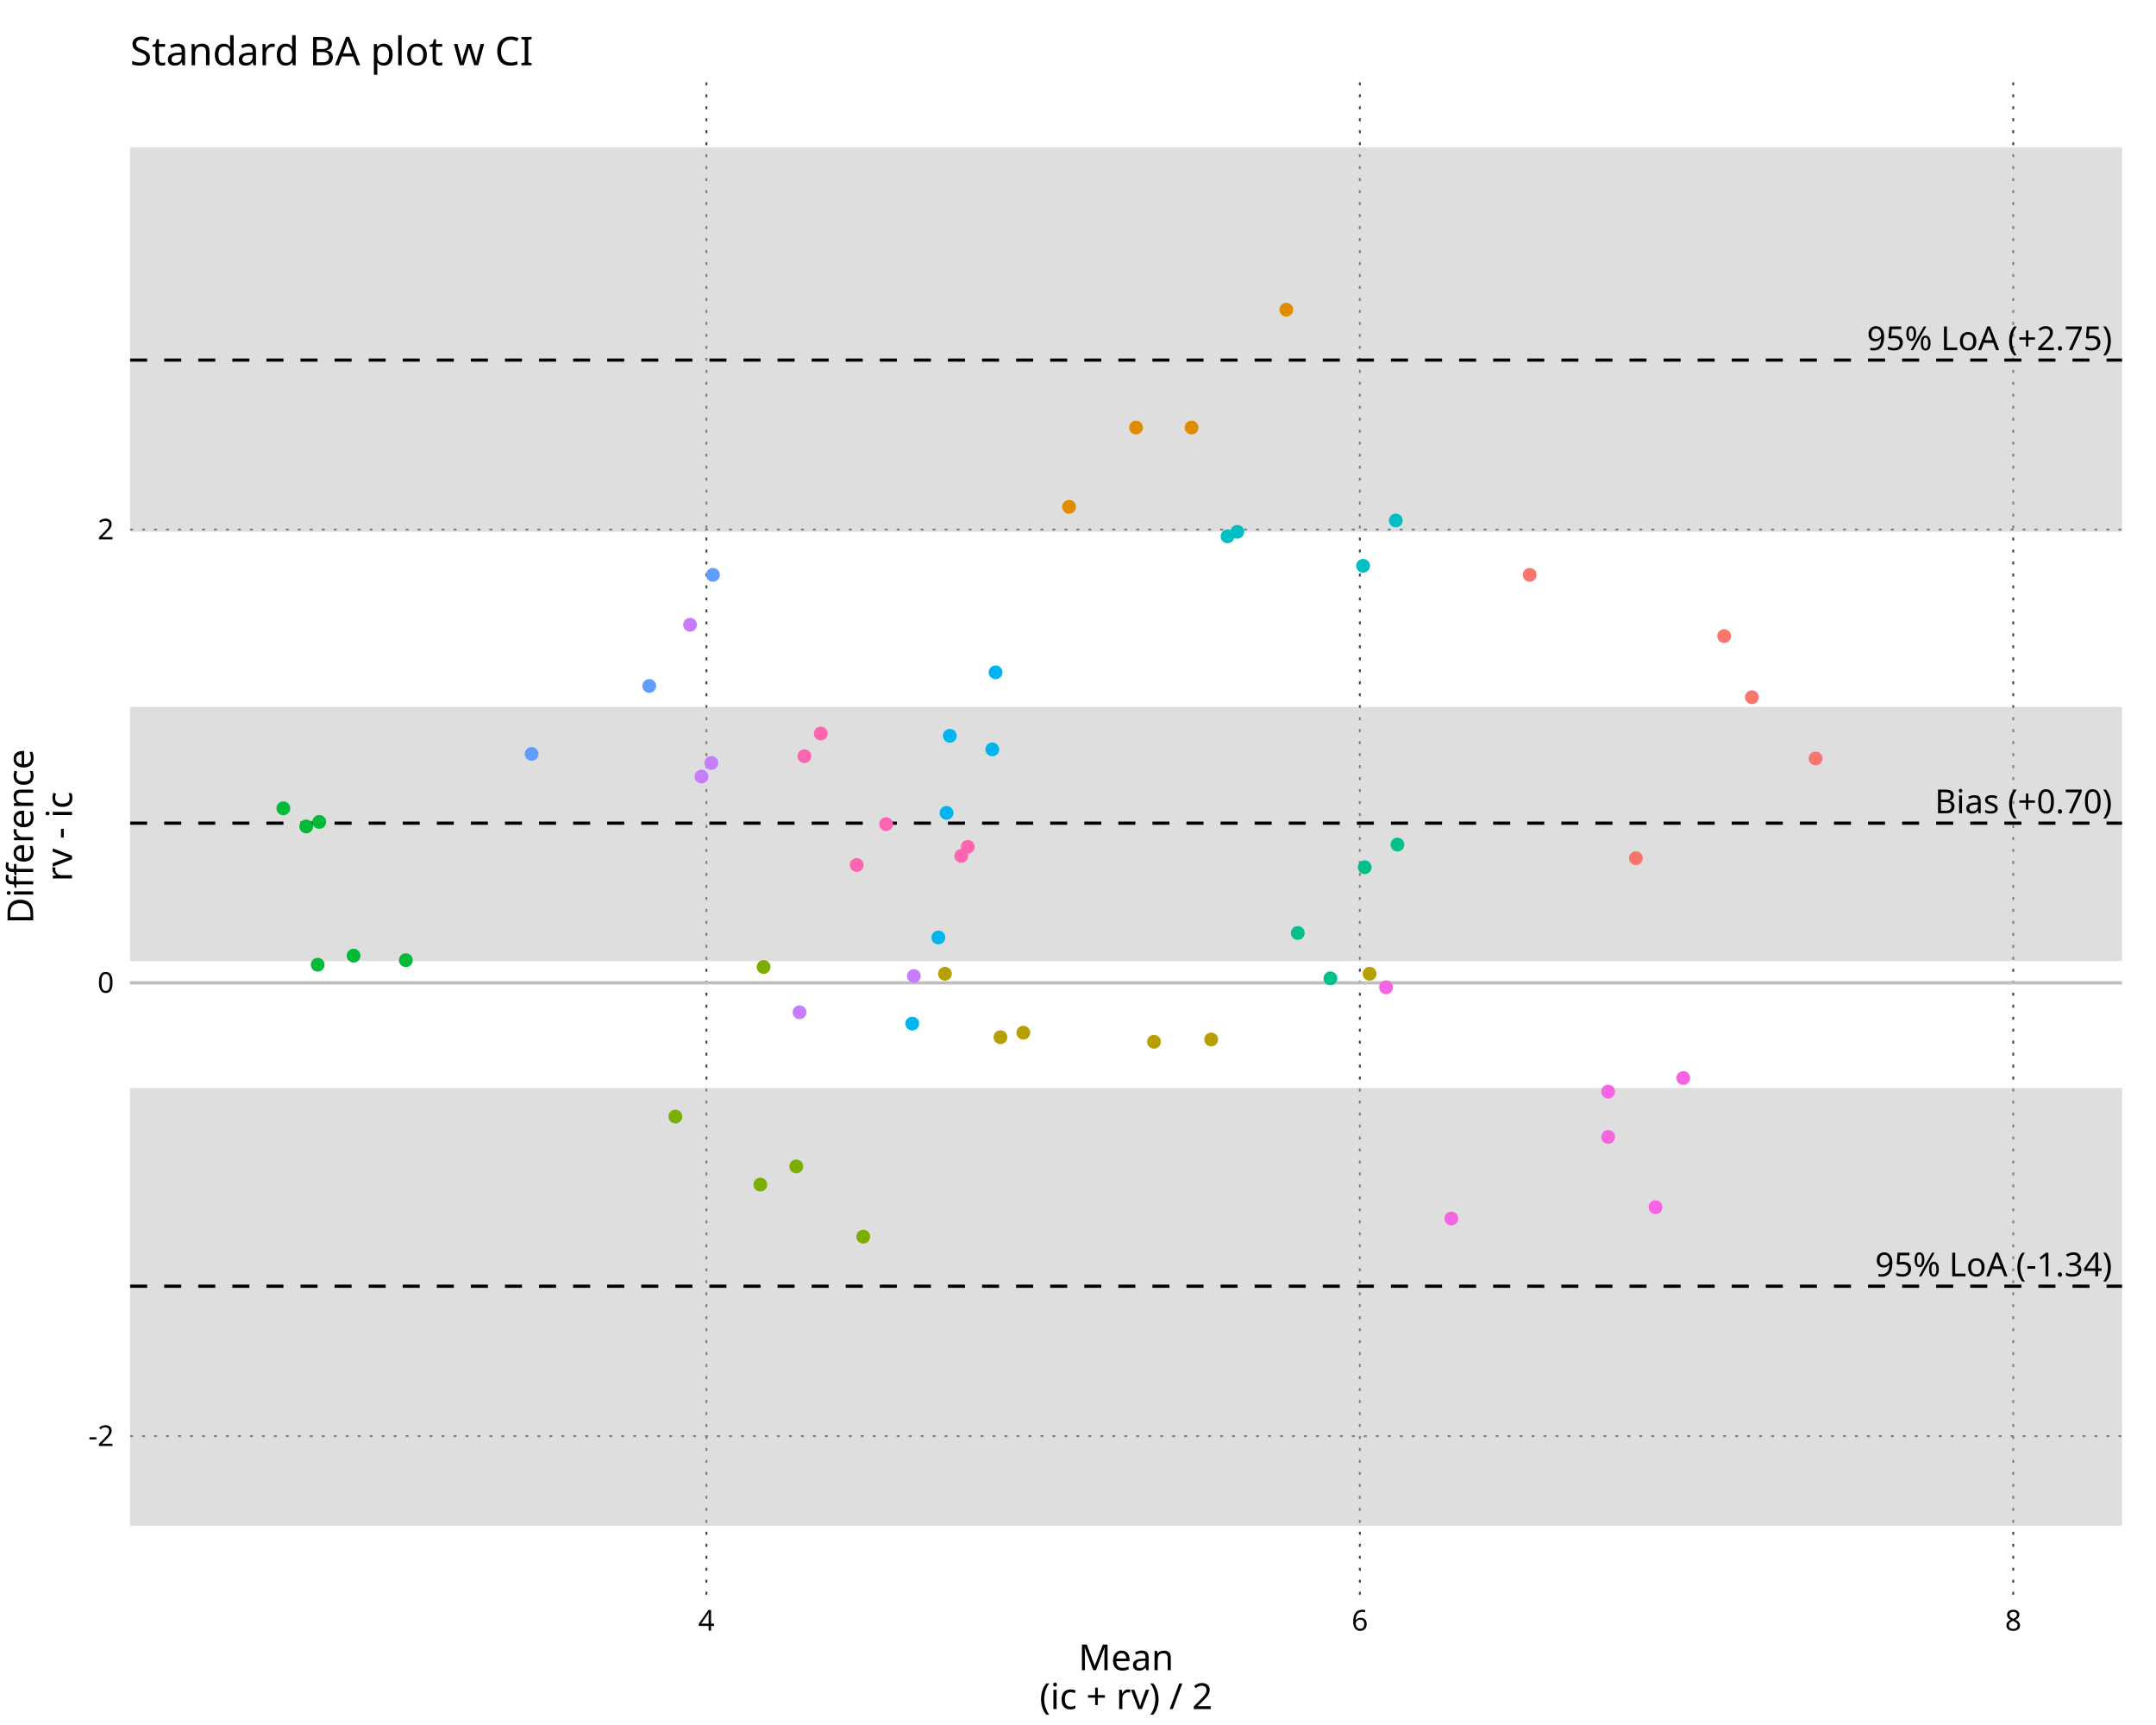
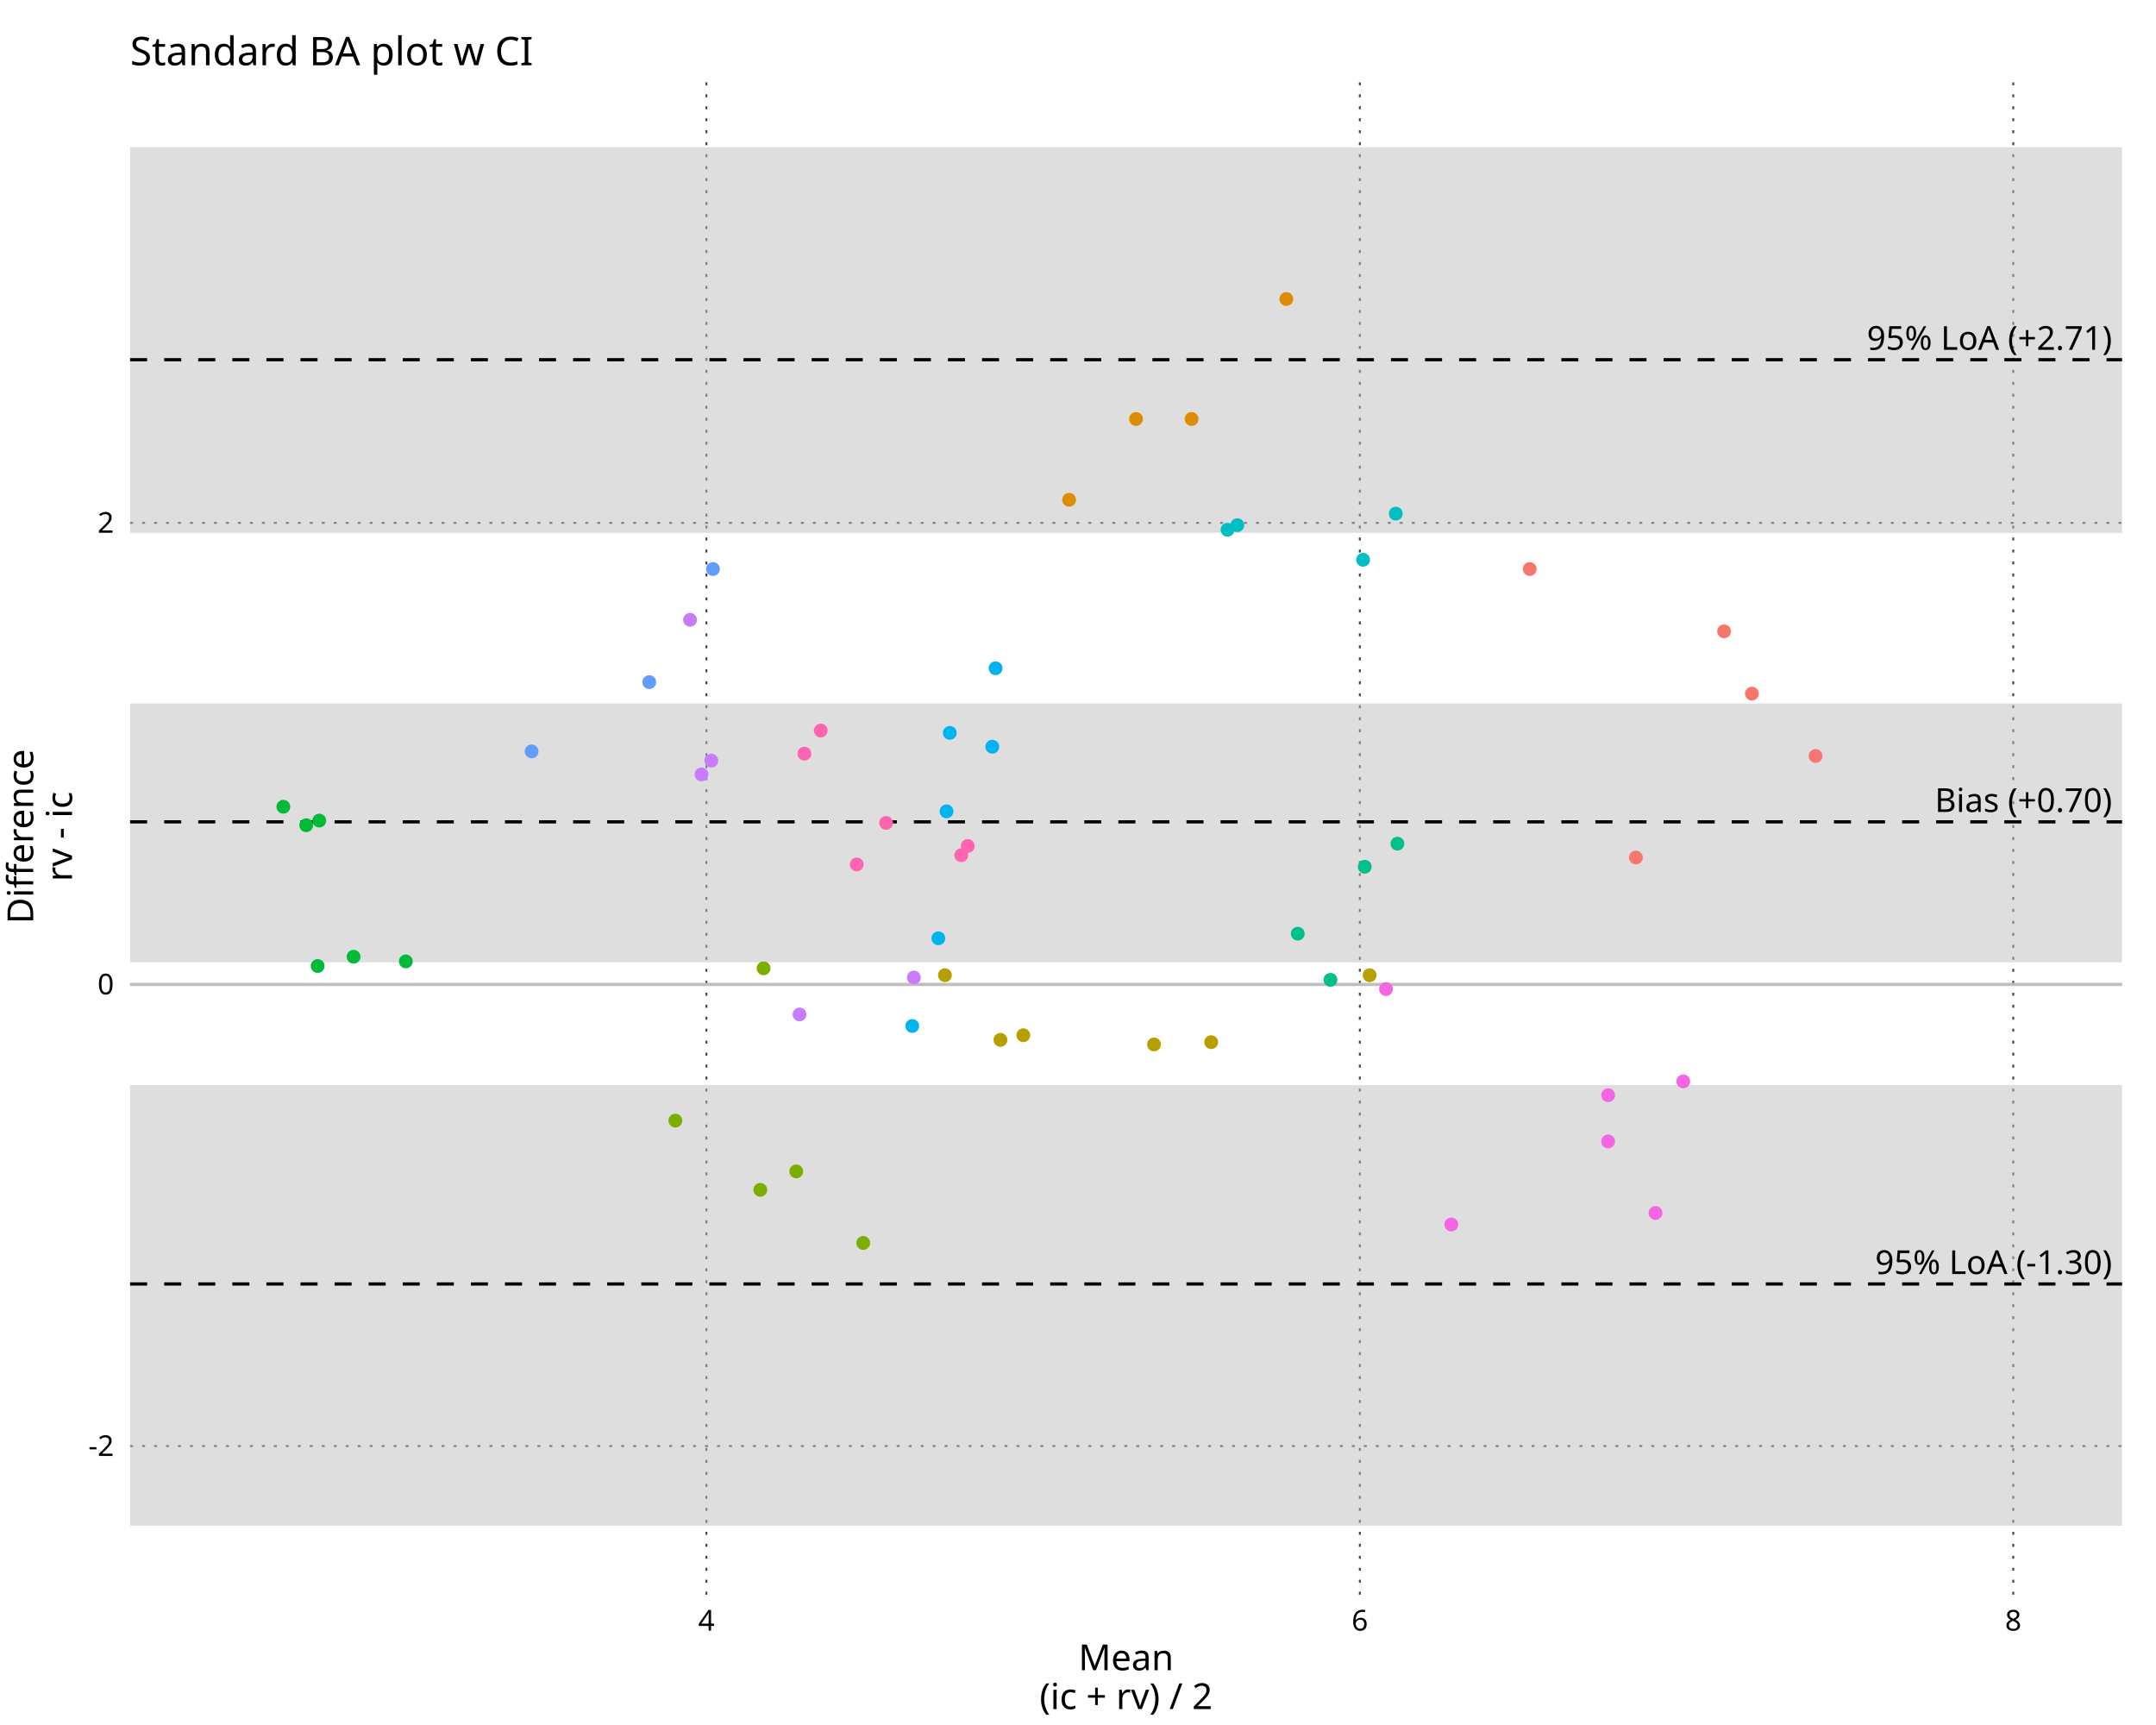
<svg xmlns="http://www.w3.org/2000/svg" class="svglite" data-engine-version="2.0" width="720.00pt" height="576.00pt" viewBox="0 0 720.00 576.00">
  <defs>
    <style type="text/css">
    .svglite line, .svglite polyline, .svglite polygon, .svglite path, .svglite rect, .svglite circle {
      fill: none;
      stroke: #000000;
      stroke-linecap: round;
      stroke-linejoin: round;
      stroke-miterlimit: 10.00;
    }
  </style>
  </defs>
  <rect width="100%" height="100%" style="stroke: none; fill: #FFFFFF;" />
  <defs>
    <clipPath id="cpMC4wMHw3MjAuMDB8MC4wMHw1NzYuMDA=">
      <rect x="0.00" y="0.00" width="720.00" height="576.00" />
    </clipPath>
  </defs>
  <g clip-path="url(#cpMC4wMHw3MjAuMDB8MC4wMHw1NzYuMDA=)">
-     <polyline points="43.45,479.54 708.66,479.54 " style="stroke-width: 0.64; stroke: #454545; stroke-dasharray: 1.00,3.00; stroke-linecap: butt;" />
-     <polyline points="43.45,328.18 708.66,328.18 " style="stroke-width: 0.64; stroke: #454545; stroke-dasharray: 1.00,3.00; stroke-linecap: butt;" />
-     <polyline points="43.45,176.82 708.66,176.82 " style="stroke-width: 0.64; stroke: #454545; stroke-dasharray: 1.00,3.00; stroke-linecap: butt;" />
+     <polyline points="43.45,482.85 708.66,482.85 " style="stroke-width: 0.64; stroke: #454545; stroke-dasharray: 1.00,3.00; stroke-linecap: butt;" />
+     <polyline points="43.45,328.72 708.66,328.72 " style="stroke-width: 0.64; stroke: #454545; stroke-dasharray: 1.00,3.00; stroke-linecap: butt;" />
+     <polyline points="43.45,174.59 708.66,174.59 " style="stroke-width: 0.64; stroke: #454545; stroke-dasharray: 1.00,3.00; stroke-linecap: butt;" />
    <polyline points="235.91,532.49 235.91,26.15 " style="stroke-width: 0.64; stroke: #454545; stroke-dasharray: 1.00,3.00; stroke-linecap: butt;" />
    <polyline points="454.12,532.49 454.12,26.15 " style="stroke-width: 0.64; stroke: #454545; stroke-dasharray: 1.00,3.00; stroke-linecap: butt;" />
    <polyline points="672.33,532.49 672.33,26.15 " style="stroke-width: 0.64; stroke: #454545; stroke-dasharray: 1.00,3.00; stroke-linecap: butt;" />
-     <line x1="43.45" y1="328.18" x2="708.66" y2="328.18" style="stroke-width: 1.07; stroke: #BEBEBE; stroke-linecap: butt;" />
-     <rect x="43.45" y="236.05" width="665.21" height="84.87" style="stroke-width: 1.07; stroke: none; stroke-linecap: butt; stroke-linejoin: miter; fill: #BEBEBE; fill-opacity: 0.50;" />
-     <rect x="43.45" y="363.29" width="665.21" height="146.18" style="stroke-width: 1.07; stroke: none; stroke-linecap: butt; stroke-linejoin: miter; fill: #BEBEBE; fill-opacity: 0.50;" />
-     <rect x="43.45" y="49.17" width="665.21" height="128.40" style="stroke-width: 1.07; stroke: none; stroke-linecap: butt; stroke-linejoin: miter; fill: #BEBEBE; fill-opacity: 0.50;" />
-     <line x1="43.45" y1="274.86" x2="708.66" y2="274.86" style="stroke-width: 1.07; stroke-dasharray: 5.69,5.69; stroke-linecap: butt;" />
-     <line x1="43.45" y1="429.49" x2="708.66" y2="429.49" style="stroke-width: 1.07; stroke-dasharray: 5.69,5.69; stroke-linecap: butt;" />
-     <line x1="43.45" y1="120.24" x2="708.66" y2="120.24" style="stroke-width: 1.07; stroke-dasharray: 5.69,5.69; stroke-linecap: butt;" />
-     <polygon points="644.19,274.86 706.67,274.86 706.59,274.86 706.91,274.85 707.23,274.78 707.53,274.67 707.80,274.51 708.05,274.31 708.26,274.07 708.43,273.80 708.56,273.50 708.64,273.19 708.66,272.88 708.66,272.88 708.66,262.63 708.66,262.63 708.64,262.31 708.56,262.00 708.43,261.70 708.26,261.43 708.05,261.20 707.80,260.99 707.53,260.83 707.23,260.72 706.91,260.66 706.67,260.64 644.19,260.64 644.42,260.66 644.11,260.64 643.79,260.68 643.48,260.77 643.19,260.91 642.93,261.09 642.70,261.31 642.51,261.57 642.36,261.85 642.26,262.15 642.20,262.47 642.20,262.63 642.20,272.88 642.20,272.72 642.20,273.04 642.26,273.35 642.36,273.65 642.51,273.94 642.70,274.19 642.93,274.41 643.19,274.60 643.48,274.73 643.79,274.82 644.11,274.86 " style="stroke-width: nan; stroke: none; fill: none;" />
-     <text x="705.35" y="271.55" text-anchor="end" style="font-size: 11.04px; font-family: sans;" textLength="59.84px" lengthAdjust="spacingAndGlyphs">Bias (+0.70)</text>
-     <polygon points="623.63,429.49 706.67,429.49 706.59,429.49 706.91,429.47 707.23,429.41 707.53,429.30 707.80,429.14 708.05,428.93 708.26,428.69 708.43,428.42 708.56,428.13 708.64,427.82 708.66,427.50 708.66,427.50 708.66,417.25 708.66,417.25 708.64,416.94 708.56,416.62 708.43,416.33 708.26,416.06 708.05,415.82 707.80,415.62 707.53,415.46 707.23,415.35 706.91,415.28 706.67,415.27 623.63,415.27 623.87,415.28 623.55,415.27 623.23,415.31 622.93,415.40 622.64,415.53 622.37,415.71 622.14,415.94 621.95,416.19 621.80,416.48 621.70,416.78 621.65,417.09 621.64,417.25 621.64,427.50 621.65,427.34 621.65,427.66 621.70,427.98 621.80,428.28 621.95,428.56 622.14,428.82 622.37,429.04 622.64,429.22 622.93,429.36 623.23,429.45 623.55,429.49 " style="stroke-width: nan; stroke: none; fill: none;" />
-     <text x="705.35" y="426.18" text-anchor="end" style="font-size: 11.04px; font-family: sans;" textLength="80.39px" lengthAdjust="spacingAndGlyphs">95% LoA (-1.34)</text>
-     <polygon points="620.86,120.24 706.67,120.24 706.59,120.24 706.91,120.22 707.23,120.16 707.53,120.04 707.80,119.89 708.05,119.68 708.26,119.44 708.43,119.17 708.56,118.88 708.64,118.57 708.66,118.25 708.66,118.25 708.66,108.00 708.66,108.00 708.64,107.68 708.56,107.37 708.43,107.08 708.26,106.81 708.05,106.57 707.80,106.37 707.53,106.21 707.23,106.09 706.91,106.03 706.67,106.02 620.86,106.02 621.10,106.03 620.78,106.02 620.46,106.06 620.15,106.14 619.86,106.28 619.60,106.46 619.37,106.68 619.18,106.94 619.03,107.22 618.93,107.53 618.88,107.84 618.87,108.00 618.87,118.25 618.88,118.09 618.88,118.41 618.93,118.73 619.03,119.03 619.18,119.31 619.37,119.57 619.60,119.79 619.86,119.97 620.15,120.11 620.46,120.20 620.78,120.24 " style="stroke-width: nan; stroke: none; fill: none;" />
-     <text x="705.35" y="116.92" text-anchor="end" style="font-size: 11.04px; font-family: sans;" textLength="83.17px" lengthAdjust="spacingAndGlyphs">95% LoA (+2.75)</text>
-     <circle cx="585.05" cy="232.82" r="1.95" style="stroke-width: 0.71; stroke: #F8766D; fill: #F8766D;" />
-     <circle cx="510.85" cy="191.96" r="1.95" style="stroke-width: 0.71; stroke: #F8766D; fill: #F8766D;" />
-     <circle cx="606.32" cy="253.26" r="1.95" style="stroke-width: 0.71; stroke: #F8766D; fill: #F8766D;" />
-     <circle cx="546.31" cy="286.56" r="1.95" style="stroke-width: 0.71; stroke: #F8766D; fill: #F8766D;" />
-     <circle cx="575.77" cy="212.39" r="1.95" style="stroke-width: 0.71; stroke: #F8766D; fill: #F8766D;" />
-     <circle cx="357.02" cy="169.25" r="1.95" style="stroke-width: 0.71; stroke: #DE8C00; fill: #DE8C00;" />
-     <circle cx="429.57" cy="103.41" r="1.95" style="stroke-width: 0.71; stroke: #DE8C00; fill: #DE8C00;" />
-     <circle cx="397.93" cy="142.76" r="1.95" style="stroke-width: 0.71; stroke: #DE8C00; fill: #DE8C00;" />
-     <circle cx="379.38" cy="142.76" r="1.95" style="stroke-width: 0.71; stroke: #DE8C00; fill: #DE8C00;" />
-     <circle cx="315.56" cy="325.15" r="1.95" style="stroke-width: 0.71; stroke: #B79F00; fill: #B79F00;" />
-     <circle cx="385.38" cy="347.86" r="1.95" style="stroke-width: 0.71; stroke: #B79F00; fill: #B79F00;" />
-     <circle cx="341.74" cy="344.83" r="1.95" style="stroke-width: 0.71; stroke: #B79F00; fill: #B79F00;" />
-     <circle cx="334.10" cy="346.34" r="1.95" style="stroke-width: 0.71; stroke: #B79F00; fill: #B79F00;" />
-     <circle cx="457.39" cy="325.15" r="1.95" style="stroke-width: 0.71; stroke: #B79F00; fill: #B79F00;" />
-     <circle cx="404.48" cy="347.10" r="1.95" style="stroke-width: 0.71; stroke: #B79F00; fill: #B79F00;" />
-     <circle cx="255.00" cy="322.88" r="1.95" style="stroke-width: 0.71; stroke: #7CAE00; fill: #7CAE00;" />
-     <circle cx="225.55" cy="372.83" r="1.95" style="stroke-width: 0.71; stroke: #7CAE00; fill: #7CAE00;" />
-     <circle cx="253.91" cy="395.54" r="1.95" style="stroke-width: 0.71; stroke: #7CAE00; fill: #7CAE00;" />
-     <circle cx="265.91" cy="389.48" r="1.95" style="stroke-width: 0.71; stroke: #7CAE00; fill: #7CAE00;" />
-     <circle cx="288.28" cy="412.94" r="1.95" style="stroke-width: 0.71; stroke: #7CAE00; fill: #7CAE00;" />
-     <circle cx="135.53" cy="320.61" r="1.95" style="stroke-width: 0.71; stroke: #00BA38; fill: #00BA38;" />
-     <circle cx="118.08" cy="319.10" r="1.95" style="stroke-width: 0.71; stroke: #00BA38; fill: #00BA38;" />
-     <circle cx="106.08" cy="322.13" r="1.95" style="stroke-width: 0.71; stroke: #00BA38; fill: #00BA38;" />
-     <circle cx="106.62" cy="274.45" r="1.95" style="stroke-width: 0.71; stroke: #00BA38; fill: #00BA38;" />
-     <circle cx="94.62" cy="269.91" r="1.95" style="stroke-width: 0.71; stroke: #00BA38; fill: #00BA38;" />
-     <circle cx="102.26" cy="275.96" r="1.95" style="stroke-width: 0.71; stroke: #00BA38; fill: #00BA38;" />
-     <circle cx="444.30" cy="326.67" r="1.95" style="stroke-width: 0.71; stroke: #00C08B; fill: #00C08B;" />
-     <circle cx="466.67" cy="282.02" r="1.95" style="stroke-width: 0.71; stroke: #00C08B; fill: #00C08B;" />
-     <circle cx="433.39" cy="311.53" r="1.95" style="stroke-width: 0.71; stroke: #00C08B; fill: #00C08B;" />
-     <circle cx="455.76" cy="289.58" r="1.95" style="stroke-width: 0.71; stroke: #00C08B; fill: #00C08B;" />
-     <circle cx="466.12" cy="173.79" r="1.95" style="stroke-width: 0.71; stroke: #00BFC4; fill: #00BFC4;" />
-     <circle cx="413.21" cy="177.58" r="1.95" style="stroke-width: 0.71; stroke: #00BFC4; fill: #00BFC4;" />
-     <circle cx="409.93" cy="179.09" r="1.95" style="stroke-width: 0.71; stroke: #00BFC4; fill: #00BFC4;" />
-     <circle cx="455.21" cy="188.93" r="1.95" style="stroke-width: 0.71; stroke: #00BFC4; fill: #00BFC4;" />
-     <circle cx="304.65" cy="341.80" r="1.95" style="stroke-width: 0.71; stroke: #00B4F0; fill: #00B4F0;" />
-     <circle cx="313.37" cy="313.04" r="1.95" style="stroke-width: 0.71; stroke: #00B4F0; fill: #00B4F0;" />
-     <circle cx="316.10" cy="271.42" r="1.95" style="stroke-width: 0.71; stroke: #00B4F0; fill: #00B4F0;" />
-     <circle cx="317.19" cy="245.69" r="1.95" style="stroke-width: 0.71; stroke: #00B4F0; fill: #00B4F0;" />
-     <circle cx="331.38" cy="250.23" r="1.95" style="stroke-width: 0.71; stroke: #00B4F0; fill: #00B4F0;" />
-     <circle cx="332.47" cy="224.50" r="1.95" style="stroke-width: 0.71; stroke: #00B4F0; fill: #00B4F0;" />
-     <circle cx="216.82" cy="229.04" r="1.95" style="stroke-width: 0.71; stroke: #619CFF; fill: #619CFF;" />
-     <circle cx="238.09" cy="191.96" r="1.95" style="stroke-width: 0.71; stroke: #619CFF; fill: #619CFF;" />
-     <circle cx="177.54" cy="251.74" r="1.95" style="stroke-width: 0.71; stroke: #619CFF; fill: #619CFF;" />
-     <circle cx="267.01" cy="338.02" r="1.95" style="stroke-width: 0.71; stroke: #C77CFF; fill: #C77CFF;" />
-     <circle cx="305.19" cy="325.91" r="1.95" style="stroke-width: 0.71; stroke: #C77CFF; fill: #C77CFF;" />
-     <circle cx="230.45" cy="208.61" r="1.95" style="stroke-width: 0.71; stroke: #C77CFF; fill: #C77CFF;" />
-     <circle cx="234.27" cy="259.31" r="1.95" style="stroke-width: 0.71; stroke: #C77CFF; fill: #C77CFF;" />
-     <circle cx="237.55" cy="254.77" r="1.95" style="stroke-width: 0.71; stroke: #C77CFF; fill: #C77CFF;" />
-     <circle cx="562.13" cy="359.97" r="1.95" style="stroke-width: 0.71; stroke: #F564E3; fill: #F564E3;" />
-     <circle cx="462.85" cy="329.69" r="1.95" style="stroke-width: 0.71; stroke: #F564E3; fill: #F564E3;" />
-     <circle cx="537.04" cy="364.51" r="1.95" style="stroke-width: 0.71; stroke: #F564E3; fill: #F564E3;" />
-     <circle cx="537.04" cy="379.64" r="1.95" style="stroke-width: 0.71; stroke: #F564E3; fill: #F564E3;" />
-     <circle cx="552.86" cy="403.10" r="1.95" style="stroke-width: 0.71; stroke: #F564E3; fill: #F564E3;" />
-     <circle cx="484.67" cy="406.89" r="1.95" style="stroke-width: 0.71; stroke: #F564E3; fill: #F564E3;" />
-     <circle cx="321.01" cy="285.80" r="1.95" style="stroke-width: 0.71; stroke: #FF64B0; fill: #FF64B0;" />
-     <circle cx="286.10" cy="288.83" r="1.95" style="stroke-width: 0.71; stroke: #FF64B0; fill: #FF64B0;" />
-     <circle cx="274.10" cy="244.93" r="1.95" style="stroke-width: 0.71; stroke: #FF64B0; fill: #FF64B0;" />
-     <circle cx="268.64" cy="252.50" r="1.95" style="stroke-width: 0.71; stroke: #FF64B0; fill: #FF64B0;" />
-     <circle cx="295.92" cy="275.20" r="1.95" style="stroke-width: 0.71; stroke: #FF64B0; fill: #FF64B0;" />
-     <circle cx="323.19" cy="282.77" r="1.95" style="stroke-width: 0.71; stroke: #FF64B0; fill: #FF64B0;" />
-     <text x="38.07" y="482.84" text-anchor="end" style="font-size: 9.60px; font-family: sans;" textLength="8.54px" lengthAdjust="spacingAndGlyphs">-2</text>
-     <text x="38.07" y="331.48" text-anchor="end" style="font-size: 9.60px; font-family: sans;" textLength="5.34px" lengthAdjust="spacingAndGlyphs">0</text>
-     <text x="38.07" y="180.12" text-anchor="end" style="font-size: 9.60px; font-family: sans;" textLength="5.34px" lengthAdjust="spacingAndGlyphs">2</text>
+     <line x1="43.45" y1="328.72" x2="708.66" y2="328.72" style="stroke-width: 1.07; stroke: #BEBEBE; stroke-linecap: butt;" />
+     <rect x="43.45" y="234.91" width="665.21" height="86.42" style="stroke-width: 1.07; stroke: none; stroke-linecap: butt; stroke-linejoin: miter; fill: #BEBEBE; fill-opacity: 0.50;" />
+     <rect x="43.45" y="362.31" width="665.21" height="147.16" style="stroke-width: 1.07; stroke: none; stroke-linecap: butt; stroke-linejoin: miter; fill: #BEBEBE; fill-opacity: 0.50;" />
+     <rect x="43.45" y="49.17" width="665.21" height="128.75" style="stroke-width: 1.07; stroke: none; stroke-linecap: butt; stroke-linejoin: miter; fill: #BEBEBE; fill-opacity: 0.50;" />
+     <line x1="43.45" y1="274.43" x2="708.66" y2="274.43" style="stroke-width: 1.07; stroke-dasharray: 5.69,5.69; stroke-linecap: butt;" />
+     <line x1="43.45" y1="428.73" x2="708.66" y2="428.73" style="stroke-width: 1.07; stroke-dasharray: 5.69,5.69; stroke-linecap: butt;" />
+     <line x1="43.45" y1="120.12" x2="708.66" y2="120.12" style="stroke-width: 1.07; stroke-dasharray: 5.69,5.69; stroke-linecap: butt;" />
+     <polygon points="644.19,274.43 706.67,274.43 706.59,274.43 706.91,274.41 707.23,274.35 707.53,274.24 707.80,274.08 708.05,273.87 708.26,273.63 708.43,273.36 708.56,273.07 708.64,272.76 708.66,272.44 708.66,272.44 708.66,262.19 708.66,262.19 708.64,261.87 708.56,261.56 708.43,261.27 708.26,261.00 708.05,260.76 707.80,260.56 707.53,260.40 707.23,260.28 706.91,260.22 706.67,260.21 644.19,260.21 644.42,260.22 644.11,260.21 643.79,260.25 643.48,260.34 643.19,260.47 642.93,260.65 642.70,260.88 642.51,261.13 642.36,261.41 642.26,261.72 642.20,262.03 642.20,262.19 642.20,272.44 642.20,272.28 642.20,272.60 642.26,272.92 642.36,273.22 642.51,273.50 642.70,273.76 642.93,273.98 643.19,274.16 643.48,274.30 643.79,274.39 644.11,274.43 " style="stroke-width: nan; stroke: none; fill: none;" />
+     <text x="705.35" y="271.12" text-anchor="end" style="font-size: 11.04px; font-family: sans;" textLength="59.84px" lengthAdjust="spacingAndGlyphs">Bias (+0.70)</text>
+     <polygon points="623.63,428.73 706.67,428.73 706.59,428.73 706.91,428.72 707.23,428.66 707.53,428.54 707.80,428.38 708.05,428.18 708.26,427.94 708.43,427.67 708.56,427.38 708.64,427.07 708.66,426.75 708.66,426.75 708.66,416.50 708.66,416.50 708.64,416.18 708.56,415.87 708.43,415.58 708.26,415.31 708.05,415.07 707.80,414.87 707.53,414.71 707.23,414.59 706.91,414.53 706.67,414.51 623.63,414.51 623.87,414.53 623.55,414.52 623.23,414.55 622.93,414.64 622.64,414.78 622.37,414.96 622.14,415.18 621.95,415.44 621.80,415.72 621.70,416.03 621.65,416.34 621.64,416.50 621.64,426.75 621.65,426.59 621.65,426.91 621.70,427.22 621.80,427.53 621.95,427.81 622.14,428.07 622.37,428.29 622.64,428.47 622.93,428.61 623.23,428.69 623.55,428.73 " style="stroke-width: nan; stroke: none; fill: none;" />
+     <text x="705.35" y="425.42" text-anchor="end" style="font-size: 11.04px; font-family: sans;" textLength="80.39px" lengthAdjust="spacingAndGlyphs">95% LoA (-1.30)</text>
+     <polygon points="620.86,120.12 706.67,120.12 706.59,120.12 706.91,120.11 707.23,120.04 707.53,119.93 707.80,119.77 708.05,119.57 708.26,119.33 708.43,119.06 708.56,118.76 708.64,118.45 708.66,118.13 708.66,118.13 708.66,107.89 708.66,107.89 708.64,107.57 708.56,107.26 708.43,106.96 708.26,106.69 708.05,106.45 707.80,106.25 707.53,106.09 707.23,105.98 706.91,105.91 706.67,105.90 620.86,105.90 621.10,105.91 620.78,105.90 620.46,105.94 620.15,106.03 619.86,106.17 619.60,106.35 619.37,106.57 619.18,106.82 619.03,107.11 618.93,107.41 618.88,107.73 618.87,107.89 618.87,118.13 618.88,117.97 618.88,118.29 618.93,118.61 619.03,118.91 619.18,119.20 619.37,119.45 619.60,119.67 619.86,119.85 620.15,119.99 620.46,120.08 620.78,120.12 " style="stroke-width: nan; stroke: none; fill: none;" />
+     <text x="705.35" y="116.81" text-anchor="end" style="font-size: 11.04px; font-family: sans;" textLength="83.17px" lengthAdjust="spacingAndGlyphs">95% LoA (+2.71)</text>
+     <circle cx="585.05" cy="231.62" r="1.95" style="stroke-width: 0.71; stroke: #F8766D; fill: #F8766D;" />
+     <circle cx="510.85" cy="190.00" r="1.95" style="stroke-width: 0.71; stroke: #F8766D; fill: #F8766D;" />
+     <circle cx="606.32" cy="252.43" r="1.95" style="stroke-width: 0.71; stroke: #F8766D; fill: #F8766D;" />
+     <circle cx="546.31" cy="286.34" r="1.95" style="stroke-width: 0.71; stroke: #F8766D; fill: #F8766D;" />
+     <circle cx="575.77" cy="210.81" r="1.95" style="stroke-width: 0.71; stroke: #F8766D; fill: #F8766D;" />
+     <circle cx="357.02" cy="166.88" r="1.95" style="stroke-width: 0.71; stroke: #DE8C00; fill: #DE8C00;" />
+     <circle cx="429.57" cy="99.84" r="1.95" style="stroke-width: 0.71; stroke: #DE8C00; fill: #DE8C00;" />
+     <circle cx="397.93" cy="139.91" r="1.95" style="stroke-width: 0.71; stroke: #DE8C00; fill: #DE8C00;" />
+     <circle cx="379.38" cy="139.91" r="1.95" style="stroke-width: 0.71; stroke: #DE8C00; fill: #DE8C00;" />
+     <circle cx="315.56" cy="325.64" r="1.95" style="stroke-width: 0.71; stroke: #B79F00; fill: #B79F00;" />
+     <circle cx="385.38" cy="348.76" r="1.95" style="stroke-width: 0.71; stroke: #B79F00; fill: #B79F00;" />
+     <circle cx="341.74" cy="345.68" r="1.95" style="stroke-width: 0.71; stroke: #B79F00; fill: #B79F00;" />
+     <circle cx="334.10" cy="347.22" r="1.95" style="stroke-width: 0.71; stroke: #B79F00; fill: #B79F00;" />
+     <circle cx="457.39" cy="325.64" r="1.95" style="stroke-width: 0.71; stroke: #B79F00; fill: #B79F00;" />
+     <circle cx="404.48" cy="347.99" r="1.95" style="stroke-width: 0.71; stroke: #B79F00; fill: #B79F00;" />
+     <circle cx="255.00" cy="323.33" r="1.95" style="stroke-width: 0.71; stroke: #7CAE00; fill: #7CAE00;" />
+     <circle cx="225.55" cy="374.19" r="1.95" style="stroke-width: 0.71; stroke: #7CAE00; fill: #7CAE00;" />
+     <circle cx="253.91" cy="397.31" r="1.95" style="stroke-width: 0.71; stroke: #7CAE00; fill: #7CAE00;" />
+     <circle cx="265.91" cy="391.15" r="1.95" style="stroke-width: 0.71; stroke: #7CAE00; fill: #7CAE00;" />
+     <circle cx="288.28" cy="415.04" r="1.95" style="stroke-width: 0.71; stroke: #7CAE00; fill: #7CAE00;" />
+     <circle cx="135.53" cy="321.02" r="1.95" style="stroke-width: 0.71; stroke: #00BA38; fill: #00BA38;" />
+     <circle cx="118.08" cy="319.47" r="1.95" style="stroke-width: 0.71; stroke: #00BA38; fill: #00BA38;" />
+     <circle cx="106.08" cy="322.56" r="1.95" style="stroke-width: 0.71; stroke: #00BA38; fill: #00BA38;" />
+     <circle cx="106.62" cy="274.01" r="1.95" style="stroke-width: 0.71; stroke: #00BA38; fill: #00BA38;" />
+     <circle cx="94.62" cy="269.38" r="1.95" style="stroke-width: 0.71; stroke: #00BA38; fill: #00BA38;" />
+     <circle cx="102.26" cy="275.55" r="1.95" style="stroke-width: 0.71; stroke: #00BA38; fill: #00BA38;" />
+     <circle cx="444.30" cy="327.18" r="1.95" style="stroke-width: 0.71; stroke: #00C08B; fill: #00C08B;" />
+     <circle cx="466.67" cy="281.71" r="1.95" style="stroke-width: 0.71; stroke: #00C08B; fill: #00C08B;" />
+     <circle cx="433.39" cy="311.77" r="1.95" style="stroke-width: 0.71; stroke: #00C08B; fill: #00C08B;" />
+     <circle cx="455.76" cy="289.42" r="1.95" style="stroke-width: 0.71; stroke: #00C08B; fill: #00C08B;" />
+     <circle cx="466.12" cy="171.51" r="1.95" style="stroke-width: 0.71; stroke: #00BFC4; fill: #00BFC4;" />
+     <circle cx="413.21" cy="175.36" r="1.95" style="stroke-width: 0.71; stroke: #00BFC4; fill: #00BFC4;" />
+     <circle cx="409.93" cy="176.90" r="1.95" style="stroke-width: 0.71; stroke: #00BFC4; fill: #00BFC4;" />
+     <circle cx="455.21" cy="186.92" r="1.95" style="stroke-width: 0.71; stroke: #00BFC4; fill: #00BFC4;" />
+     <circle cx="304.65" cy="342.59" r="1.95" style="stroke-width: 0.71; stroke: #00B4F0; fill: #00B4F0;" />
+     <circle cx="313.37" cy="313.31" r="1.95" style="stroke-width: 0.71; stroke: #00B4F0; fill: #00B4F0;" />
+     <circle cx="316.10" cy="270.92" r="1.95" style="stroke-width: 0.71; stroke: #00B4F0; fill: #00B4F0;" />
+     <circle cx="317.19" cy="244.72" r="1.95" style="stroke-width: 0.71; stroke: #00B4F0; fill: #00B4F0;" />
+     <circle cx="331.38" cy="249.34" r="1.95" style="stroke-width: 0.71; stroke: #00B4F0; fill: #00B4F0;" />
+     <circle cx="332.47" cy="223.14" r="1.95" style="stroke-width: 0.71; stroke: #00B4F0; fill: #00B4F0;" />
+     <circle cx="216.82" cy="227.77" r="1.95" style="stroke-width: 0.71; stroke: #619CFF; fill: #619CFF;" />
+     <circle cx="238.09" cy="190.00" r="1.95" style="stroke-width: 0.71; stroke: #619CFF; fill: #619CFF;" />
+     <circle cx="177.54" cy="250.89" r="1.95" style="stroke-width: 0.71; stroke: #619CFF; fill: #619CFF;" />
+     <circle cx="267.01" cy="338.74" r="1.95" style="stroke-width: 0.71; stroke: #C77CFF; fill: #C77CFF;" />
+     <circle cx="305.19" cy="326.41" r="1.95" style="stroke-width: 0.71; stroke: #C77CFF; fill: #C77CFF;" />
+     <circle cx="230.45" cy="206.96" r="1.95" style="stroke-width: 0.71; stroke: #C77CFF; fill: #C77CFF;" />
+     <circle cx="234.27" cy="258.59" r="1.95" style="stroke-width: 0.71; stroke: #C77CFF; fill: #C77CFF;" />
+     <circle cx="237.55" cy="253.97" r="1.95" style="stroke-width: 0.71; stroke: #C77CFF; fill: #C77CFF;" />
+     <circle cx="562.13" cy="361.09" r="1.95" style="stroke-width: 0.71; stroke: #F564E3; fill: #F564E3;" />
+     <circle cx="462.85" cy="330.26" r="1.95" style="stroke-width: 0.71; stroke: #F564E3; fill: #F564E3;" />
+     <circle cx="537.04" cy="365.71" r="1.95" style="stroke-width: 0.71; stroke: #F564E3; fill: #F564E3;" />
+     <circle cx="537.04" cy="381.13" r="1.95" style="stroke-width: 0.71; stroke: #F564E3; fill: #F564E3;" />
+     <circle cx="552.86" cy="405.02" r="1.95" style="stroke-width: 0.71; stroke: #F564E3; fill: #F564E3;" />
+     <circle cx="484.67" cy="408.87" r="1.95" style="stroke-width: 0.71; stroke: #F564E3; fill: #F564E3;" />
+     <circle cx="321.01" cy="285.57" r="1.95" style="stroke-width: 0.71; stroke: #FF64B0; fill: #FF64B0;" />
+     <circle cx="286.10" cy="288.65" r="1.95" style="stroke-width: 0.71; stroke: #FF64B0; fill: #FF64B0;" />
+     <circle cx="274.10" cy="243.95" r="1.95" style="stroke-width: 0.71; stroke: #FF64B0; fill: #FF64B0;" />
+     <circle cx="268.64" cy="251.66" r="1.95" style="stroke-width: 0.71; stroke: #FF64B0; fill: #FF64B0;" />
+     <circle cx="295.92" cy="274.78" r="1.95" style="stroke-width: 0.71; stroke: #FF64B0; fill: #FF64B0;" />
+     <circle cx="323.19" cy="282.48" r="1.95" style="stroke-width: 0.71; stroke: #FF64B0; fill: #FF64B0;" />
+     <text x="38.07" y="486.16" text-anchor="end" style="font-size: 9.60px; font-family: sans;" textLength="8.54px" lengthAdjust="spacingAndGlyphs">-2</text>
+     <text x="38.07" y="332.03" text-anchor="end" style="font-size: 9.60px; font-family: sans;" textLength="5.34px" lengthAdjust="spacingAndGlyphs">0</text>
+     <text x="38.07" y="177.89" text-anchor="end" style="font-size: 9.60px; font-family: sans;" textLength="5.34px" lengthAdjust="spacingAndGlyphs">2</text>
    <text x="235.91" y="544.47" text-anchor="middle" style="font-size: 9.60px; font-family: sans;" textLength="5.34px" lengthAdjust="spacingAndGlyphs">4</text>
    <text x="454.12" y="544.47" text-anchor="middle" style="font-size: 9.60px; font-family: sans;" textLength="5.34px" lengthAdjust="spacingAndGlyphs">6</text>
    <text x="672.33" y="544.47" text-anchor="middle" style="font-size: 9.60px; font-family: sans;" textLength="5.34px" lengthAdjust="spacingAndGlyphs">8</text>
    <text x="376.06" y="557.71" text-anchor="middle" style="font-size: 12.00px; font-family: sans;" textLength="30.02px" lengthAdjust="spacingAndGlyphs">Mean</text>
    <text x="376.06" y="570.67" text-anchor="middle" style="font-size: 12.00px; font-family: sans;" textLength="57.02px" lengthAdjust="spacingAndGlyphs">(ic + rv) / 2</text>
    <text transform="translate(11.09,279.32) rotate(-90)" text-anchor="middle" style="font-size: 12.00px; font-family: sans;" textLength="54.70px" lengthAdjust="spacingAndGlyphs">Difference</text>
    <text transform="translate(24.05,279.32) rotate(-90)" text-anchor="middle" style="font-size: 12.00px; font-family: sans;" textLength="29.33px" lengthAdjust="spacingAndGlyphs">rv - ic</text>
    <text x="43.45" y="21.79" style="font-size: 13.20px; font-family: sans;" textLength="129.88px" lengthAdjust="spacingAndGlyphs">Standard BA plot w CI</text>
  </g>
</svg>
